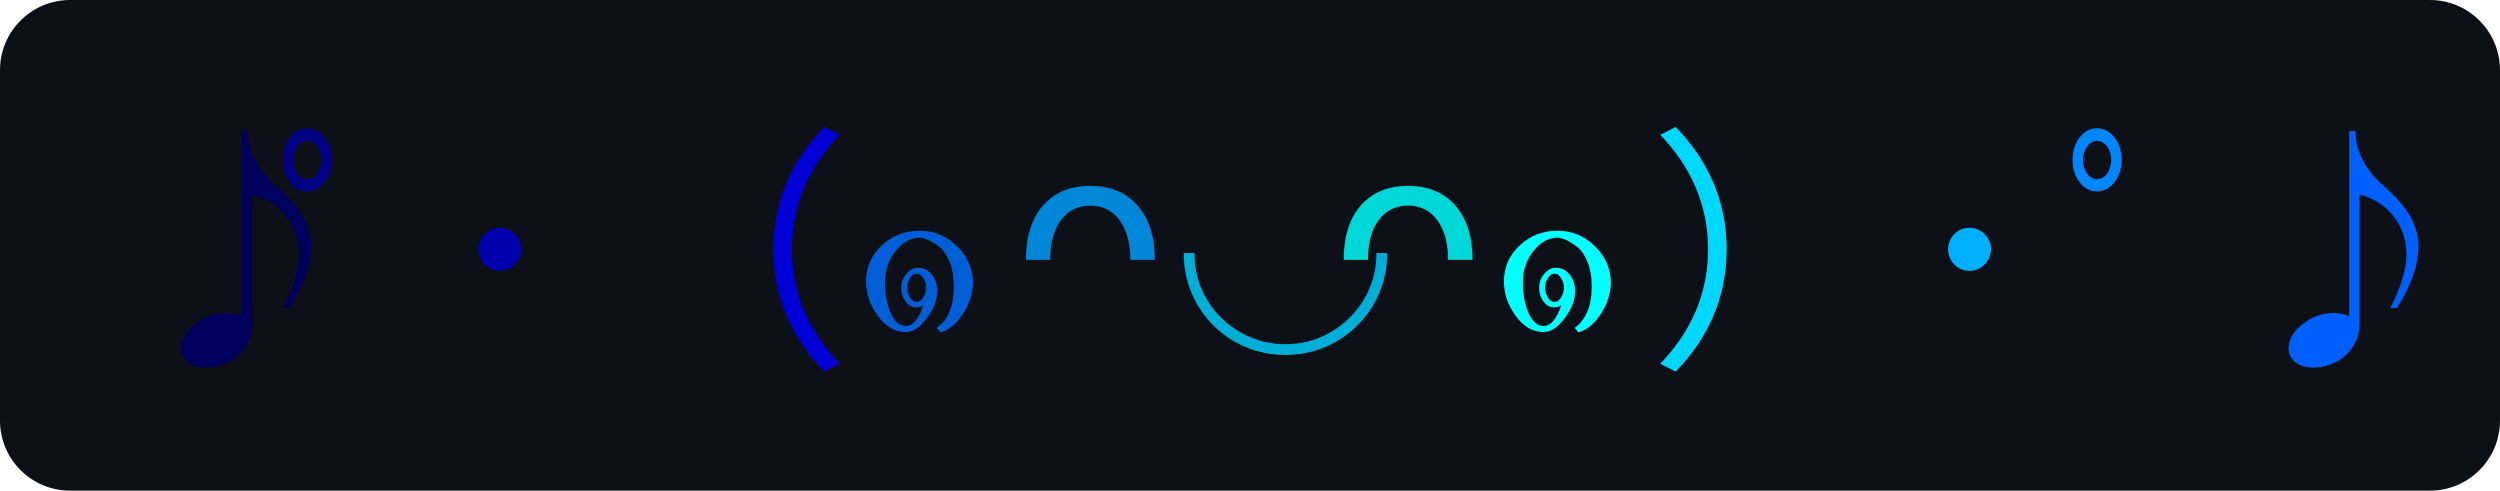
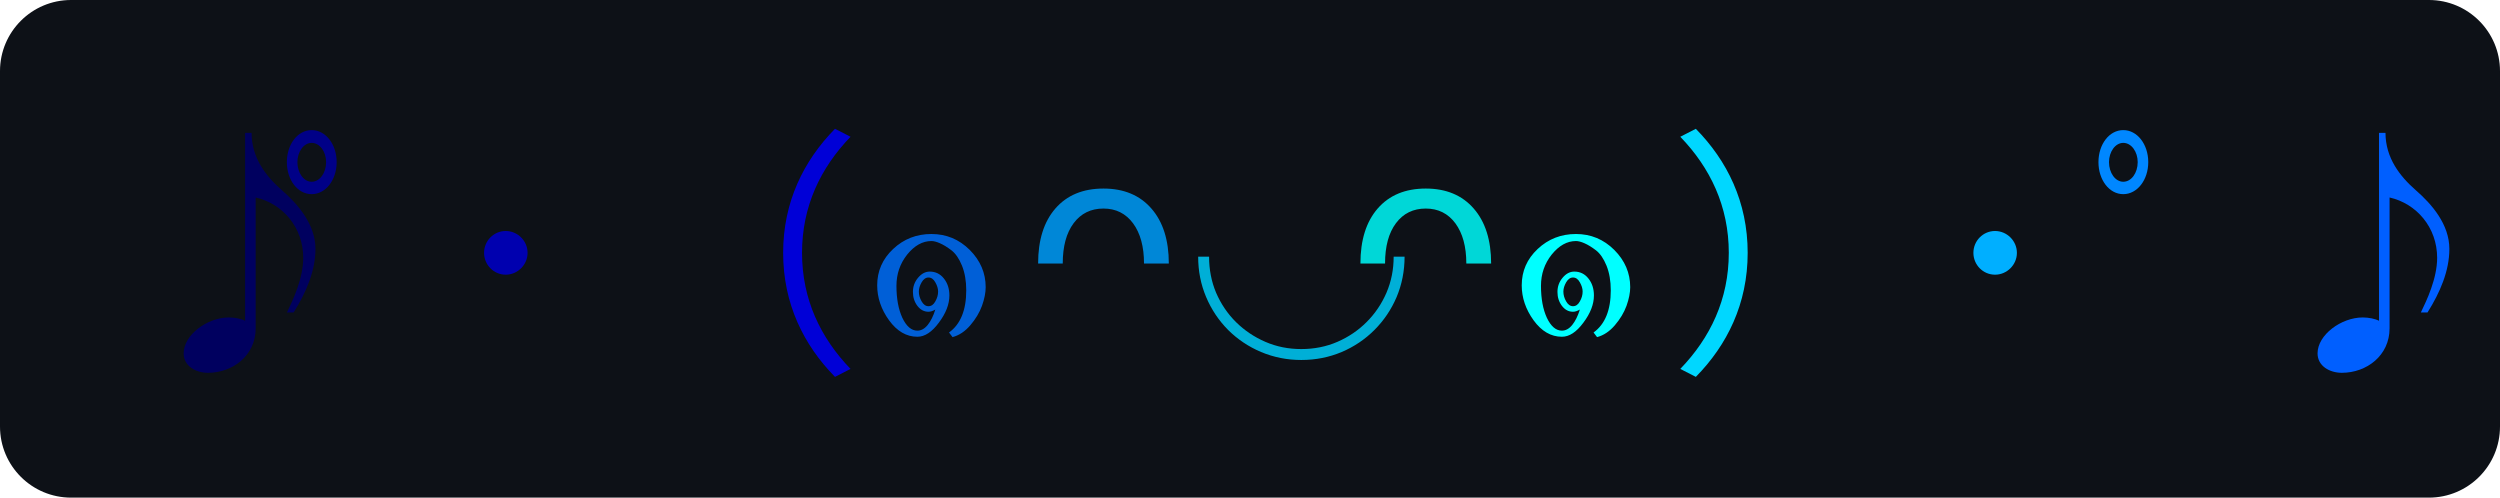
- <svg xmlns="http://www.w3.org/2000/svg" width="214" height="42" viewBox="0 0 214 42" role="img">
+ <svg xmlns="http://www.w3.org/2000/svg" width="211" height="42" viewBox="0 0 211 42" role="img">
  <rect width="100%" height="100%" rx="6" fill="#0d1117" />
  <g font-family="'Segoe UI Symbol','Malgun Gothic','Noto Sans CJK KR','Apple SD Gothic Neo','Noto Sans Symbols 2','DejaVu Sans',monospace" font-size="22" dominant-baseline="middle">
    <text x="10.0" y="22.0" fill="#00005f">♪</text>
    <text x="23.6" y="22.0" fill="#000087">ﾟ</text>
-     <text x="37.3" y="22.0" fill="#0000af">･</text>
-     <text x="50.9" y="22.0" fill="#0000d7">（</text>
-     <text x="72.9" y="22.0" fill="#005fd7">๑</text>
-     <text x="86.6" y="22.0" fill="#0087d7">ᴖ</text>
-     <text x="100.2" y="22.0" fill="#00afd7">◡</text>
-     <text x="113.8" y="22.0" fill="#00d7d7">ᴖ</text>
-     <text x="127.5" y="22.0" fill="#00ffff">๑</text>
-     <text x="141.1" y="22.0" fill="#00d7ff">）</text>
-     <text x="163.1" y="22.0" fill="#00afff">･</text>
-     <text x="176.8" y="22.0" fill="#0087ff">ﾟ</text>
-     <text x="190.4" y="22.0" fill="#005fff">♪</text>
+     <text x="37.2" y="22.0" fill="#0000af">･</text>
+     <text x="50.8" y="22.0" fill="#0000d7">（</text>
+     <text x="72.8" y="22.0" fill="#005fd7">๑</text>
+     <text x="86.4" y="22.0" fill="#0087d7">ᴖ</text>
+     <text x="100.0" y="22.0" fill="#00afd7">◡</text>
+     <text x="113.6" y="22.0" fill="#00d7d7">ᴖ</text>
+     <text x="127.2" y="22.0" fill="#00ffff">๑</text>
+     <text x="140.8" y="22.0" fill="#00d7ff">）</text>
+     <text x="162.9" y="22.0" fill="#00afff">･</text>
+     <text x="176.5" y="22.0" fill="#0087ff">ﾟ</text>
+     <text x="190.1" y="22.0" fill="#005fff">♪</text>
  </g>
</svg>
